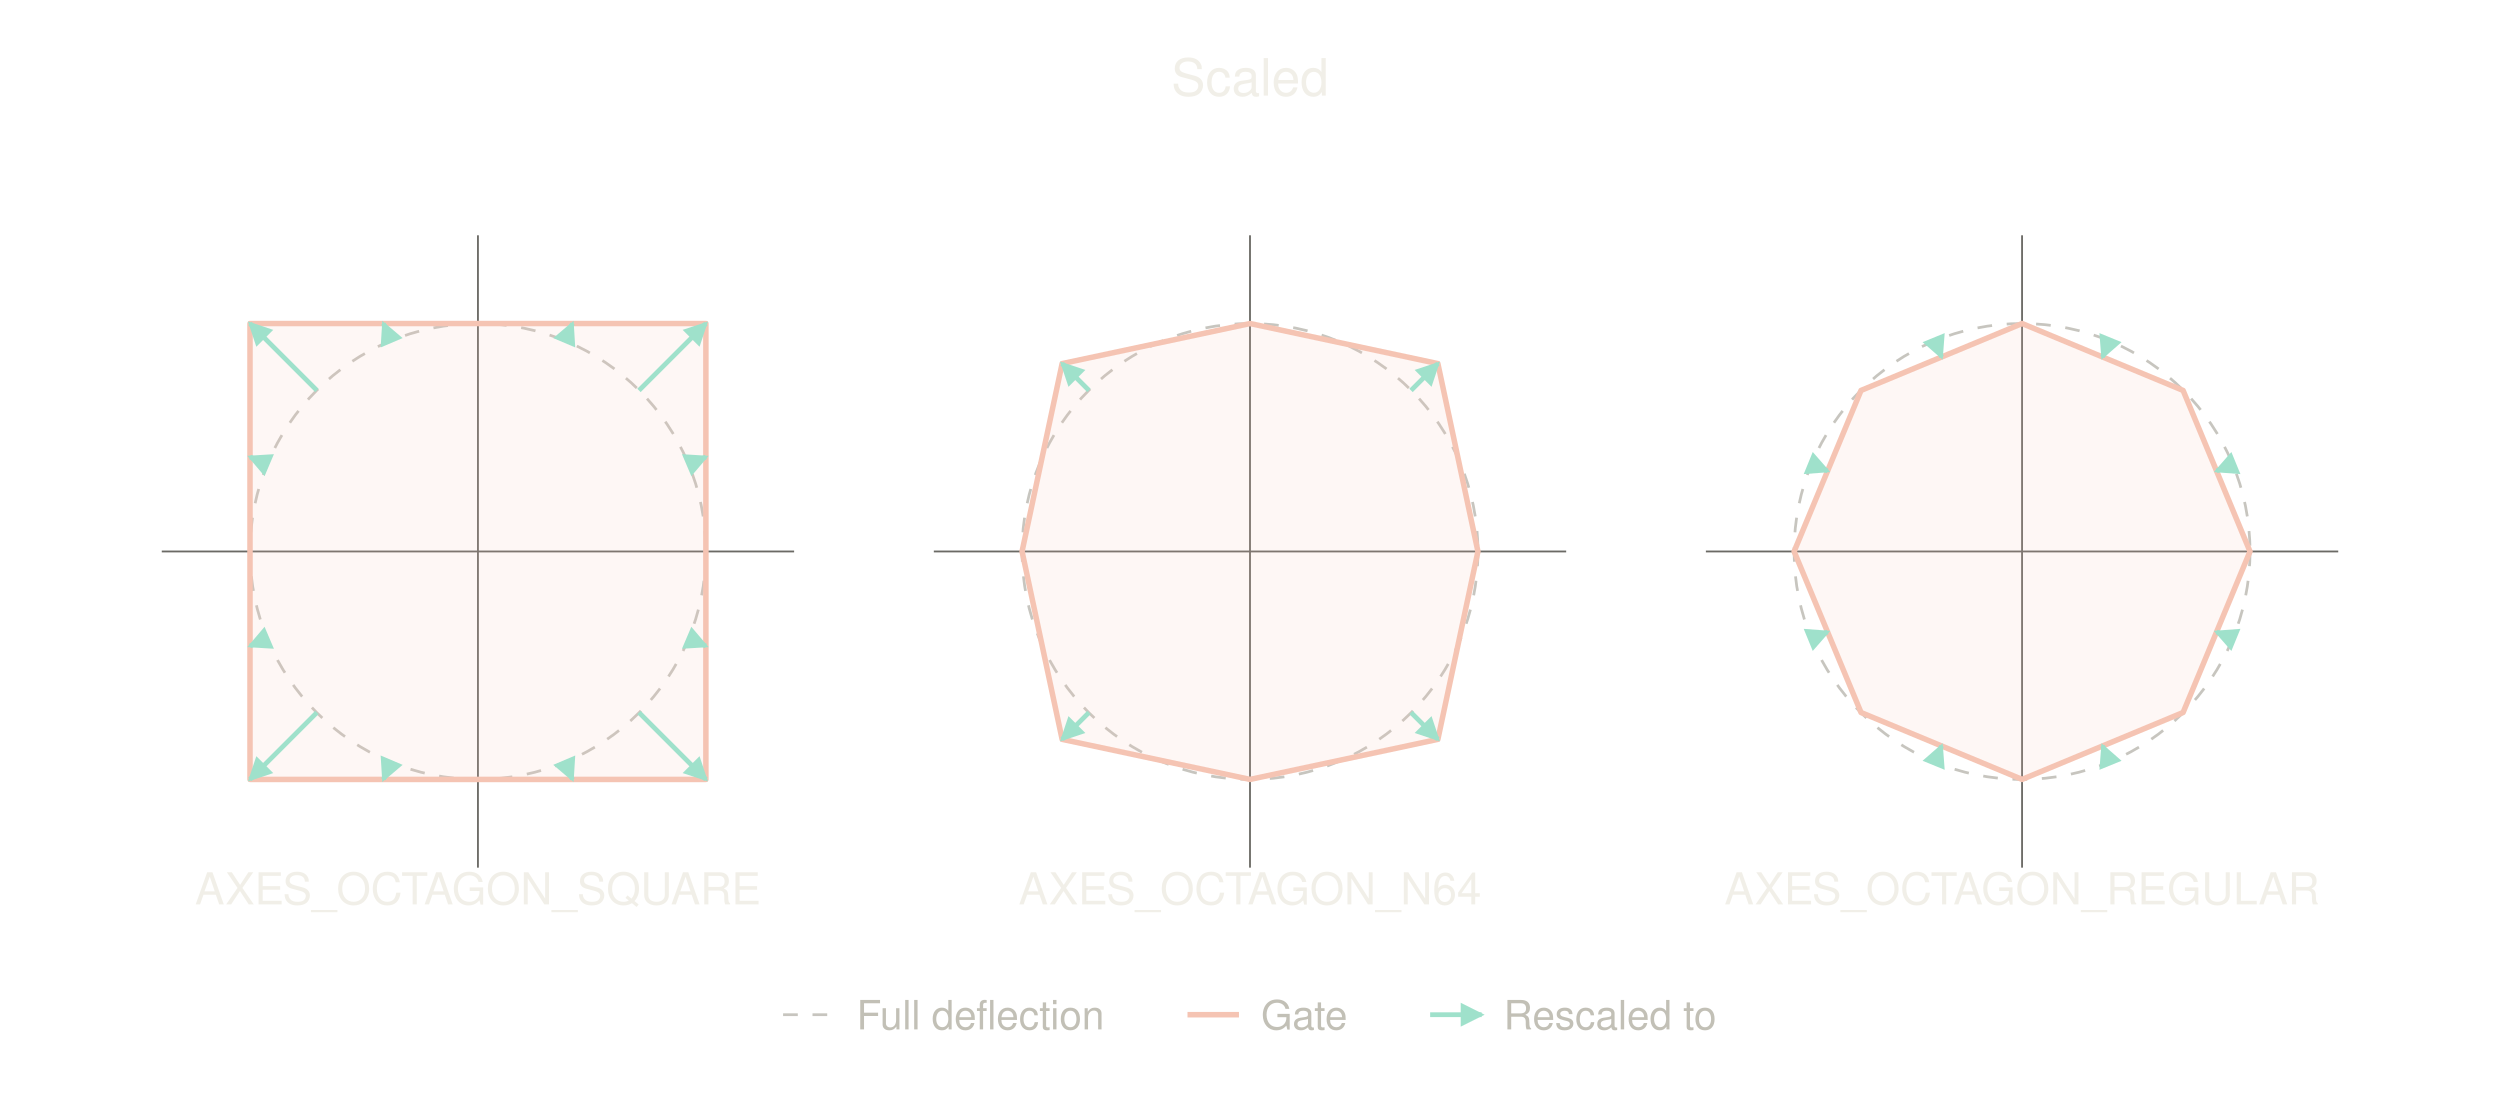
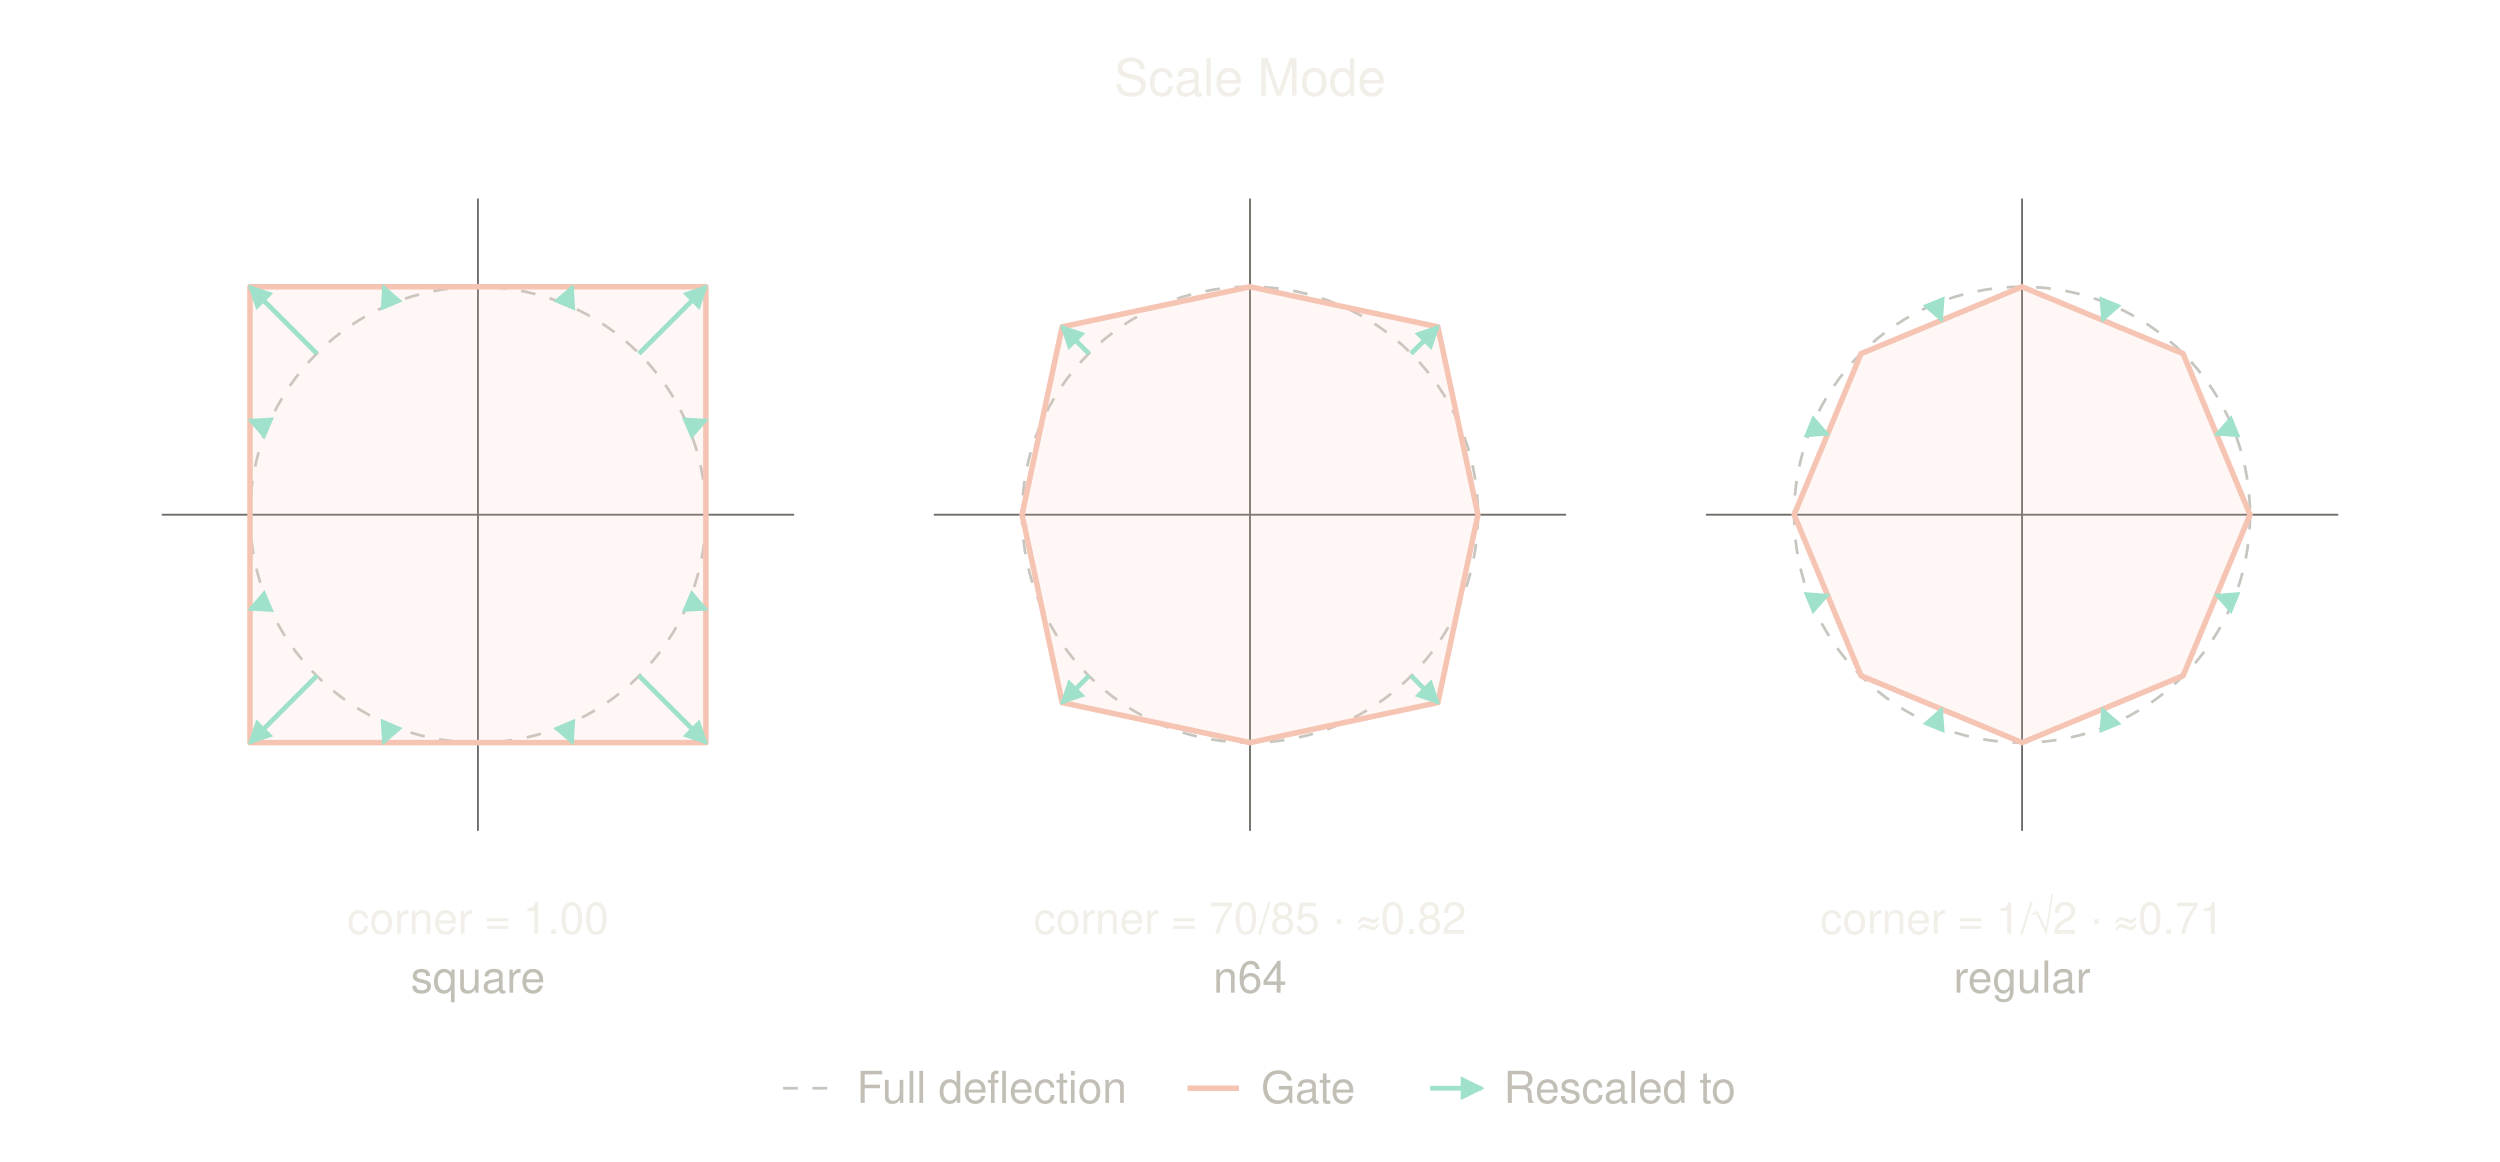
- <svg xmlns="http://www.w3.org/2000/svg" width="680" height="298" viewBox="0 0 680 298" role="img" aria-label="Scaled gates for the three octagon presets">
+ <svg xmlns="http://www.w3.org/2000/svg" width="680" height="316" viewBox="0 0 680 316" role="img" aria-label="Scaled gates for the three octagon presets">
  <defs>
    <marker id="ah" viewBox="0 0 8 8" refX="7" refY="4" markerWidth="5" markerHeight="5" orient="auto">
      <path d="M0,0 L8,4 L0,8 z" fill="#9FE1CB" />
    </marker>
  </defs>
  <style>
  text { font-family: -apple-system, BlinkMacSystemFont, "Segoe UI", Helvetica, Arial, sans-serif; }
  .title { font-size: 14px; font-weight: 500; fill: #F1EFE8; }
-   .col   { font-size: 12px; font-weight: 500; fill: #F1EFE8; }
-   .label { font-size: 11px; fill: #C2C0B6; }
+   .caption { font-size: 12px; font-weight: 500; fill: #F1EFE8; }
+   .label { font-size: 12px; font-weight: 400; fill: #C2C0B6; }
  .axis  { stroke: #6B6A65; stroke-width: 0.5; }
  .hair  { fill: none; stroke: #B4B2A9; stroke-width: 0.75; stroke-dasharray: 4 4; opacity: 0.75; }
  .gate  { fill: #F5C4B3; fill-opacity: 0.14; stroke: #F5C4B3; stroke-width: 1.5; stroke-linejoin: round; }
  .dead  { fill: #F5C4B3; fill-opacity: 0.30; stroke: none; }
  .arrow { stroke: #9FE1CB; stroke-width: 1.3; fill: none; }
</style>
-   <text class="title" x="340" y="26" text-anchor="middle">Scaled</text>
-   <line class="axis" x1="44.0" y1="150" x2="216.0" y2="150" />
-   <line class="axis" x1="130" y1="64.0" x2="130" y2="236.0" />
-   <circle class="hair" cx="130" cy="150" r="62" />
-   <polygon class="gate" points="192.0,150.0 192.0,88.0 130.0,88.0 68.0,88.0 68.0,150.0 68.0,212.0 130.0,212.0 192.0,212.0" />
-   <line class="arrow" marker-end="url(#ah)" x1="187.3" y1="126.3" x2="192.0" y2="124.3" />
-   <line class="arrow" marker-end="url(#ah)" x1="173.8" y1="106.2" x2="192.0" y2="88.0" />
-   <line class="arrow" marker-end="url(#ah)" x1="153.7" y1="92.7" x2="155.7" y2="88.0" />
-   <line class="arrow" marker-end="url(#ah)" x1="106.3" y1="92.7" x2="104.3" y2="88.0" />
-   <line class="arrow" marker-end="url(#ah)" x1="86.2" y1="106.2" x2="68.0" y2="88.0" />
-   <line class="arrow" marker-end="url(#ah)" x1="72.7" y1="126.3" x2="68.0" y2="124.3" />
-   <line class="arrow" marker-end="url(#ah)" x1="72.7" y1="173.7" x2="68.0" y2="175.7" />
-   <line class="arrow" marker-end="url(#ah)" x1="86.2" y1="193.8" x2="68.0" y2="212.0" />
-   <line class="arrow" marker-end="url(#ah)" x1="106.3" y1="207.3" x2="104.3" y2="212.0" />
-   <line class="arrow" marker-end="url(#ah)" x1="153.7" y1="207.3" x2="155.7" y2="212.0" />
-   <line class="arrow" marker-end="url(#ah)" x1="173.8" y1="193.8" x2="192.0" y2="212.0" />
-   <line class="arrow" marker-end="url(#ah)" x1="187.3" y1="173.7" x2="192.0" y2="175.7" />
-   <text class="col" x="130" y="246" text-anchor="middle">AXES_OCTAGON_SQUARE</text>
-   <line class="axis" x1="254.0" y1="150" x2="426.0" y2="150" />
-   <line class="axis" x1="340" y1="64.0" x2="340" y2="236.0" />
-   <circle class="hair" cx="340" cy="150" r="62" />
-   <polygon class="gate" points="402.0,150.0 391.1,98.9 340.0,88.0 288.9,98.9 278.0,150.0 288.9,201.1 340.0,212.0 391.1,201.1" />
-   <line class="arrow" marker-end="url(#ah)" x1="383.8" y1="106.2" x2="391.1" y2="98.9" />
-   <line class="arrow" marker-end="url(#ah)" x1="296.2" y1="106.2" x2="288.9" y2="98.9" />
-   <line class="arrow" marker-end="url(#ah)" x1="296.2" y1="193.8" x2="288.9" y2="201.1" />
-   <line class="arrow" marker-end="url(#ah)" x1="383.8" y1="193.8" x2="391.1" y2="201.1" />
-   <text class="col" x="340" y="246" text-anchor="middle">AXES_OCTAGON_N64</text>
-   <line class="axis" x1="464.0" y1="150" x2="636.0" y2="150" />
-   <line class="axis" x1="550" y1="64.0" x2="550" y2="236.0" />
-   <circle class="hair" cx="550" cy="150" r="62" />
-   <polygon class="gate" points="612.0,150.0 593.8,106.2 550.0,88.0 506.2,106.2 488.0,150.0 506.2,193.8 550.0,212.0 593.8,193.8" />
-   <line class="arrow" marker-end="url(#ah)" x1="607.3" y1="126.3" x2="602.9" y2="128.1" />
-   <line class="arrow" marker-end="url(#ah)" x1="573.7" y1="92.7" x2="571.9" y2="97.1" />
-   <line class="arrow" marker-end="url(#ah)" x1="526.3" y1="92.7" x2="528.1" y2="97.1" />
-   <line class="arrow" marker-end="url(#ah)" x1="492.7" y1="126.3" x2="497.1" y2="128.1" />
-   <line class="arrow" marker-end="url(#ah)" x1="492.7" y1="173.7" x2="497.1" y2="171.9" />
-   <line class="arrow" marker-end="url(#ah)" x1="526.3" y1="207.3" x2="528.1" y2="202.9" />
-   <line class="arrow" marker-end="url(#ah)" x1="573.7" y1="207.3" x2="571.9" y2="202.9" />
-   <line class="arrow" marker-end="url(#ah)" x1="607.3" y1="173.7" x2="602.9" y2="171.9" />
-   <text class="col" x="550" y="246" text-anchor="middle">AXES_OCTAGON_REGULAR</text>
-   <line class="hair" x1="213.0" y1="276" x2="227.0" y2="276" />
-   <text class="label" x="233.0" y="280">Full deflection</text>
-   <line class="gate" x1="323.0" y1="276" x2="337.0" y2="276" />
-   <text class="label" x="343.0" y="280">Gate</text>
-   <line class="arrow" marker-end="url(#ah)" x1="389.0" y1="276" x2="403.0" y2="276" />
-   <text class="label" x="409.0" y="280">Rescaled to</text>
+   <text class="title" x="340" y="26" text-anchor="middle">Scale Mode</text>
+   <g transform="translate(0,-10)">
+     <line class="axis" x1="44.0" y1="150" x2="216.0" y2="150" />
+     <line class="axis" x1="130" y1="64.0" x2="130" y2="236.0" />
+     <circle class="hair" cx="130" cy="150" r="62" />
+     <polygon class="gate" points="192.0,150.0 192.0,88.0 130.0,88.0 68.0,88.0 68.0,150.0 68.0,212.0 130.0,212.0 192.0,212.0" />
+     <line class="arrow" marker-end="url(#ah)" x1="187.3" y1="126.3" x2="192.0" y2="124.3" />
+     <line class="arrow" marker-end="url(#ah)" x1="173.8" y1="106.2" x2="192.0" y2="88.0" />
+     <line class="arrow" marker-end="url(#ah)" x1="153.7" y1="92.7" x2="155.7" y2="88.0" />
+     <line class="arrow" marker-end="url(#ah)" x1="106.3" y1="92.7" x2="104.3" y2="88.0" />
+     <line class="arrow" marker-end="url(#ah)" x1="86.2" y1="106.2" x2="68.0" y2="88.0" />
+     <line class="arrow" marker-end="url(#ah)" x1="72.7" y1="126.3" x2="68.0" y2="124.3" />
+     <line class="arrow" marker-end="url(#ah)" x1="72.7" y1="173.7" x2="68.0" y2="175.7" />
+     <line class="arrow" marker-end="url(#ah)" x1="86.2" y1="193.8" x2="68.0" y2="212.0" />
+     <line class="arrow" marker-end="url(#ah)" x1="106.3" y1="207.3" x2="104.3" y2="212.0" />
+     <line class="arrow" marker-end="url(#ah)" x1="153.7" y1="207.3" x2="155.7" y2="212.0" />
+     <line class="arrow" marker-end="url(#ah)" x1="173.8" y1="193.8" x2="192.0" y2="212.0" />
+     <line class="arrow" marker-end="url(#ah)" x1="187.3" y1="173.7" x2="192.0" y2="175.7" />
+     <text class="caption" x="130" y="264" text-anchor="middle">corner = 1.00</text>
+     <text class="label" x="130" y="280" text-anchor="middle">square</text>
+     <line class="axis" x1="254.0" y1="150" x2="426.0" y2="150" />
+     <line class="axis" x1="340" y1="64.0" x2="340" y2="236.0" />
+     <circle class="hair" cx="340" cy="150" r="62" />
+     <polygon class="gate" points="402.0,150.0 391.1,98.9 340.0,88.0 288.9,98.9 278.0,150.0 288.9,201.1 340.0,212.0 391.1,201.1" />
+     <line class="arrow" marker-end="url(#ah)" x1="383.8" y1="106.2" x2="391.1" y2="98.9" />
+     <line class="arrow" marker-end="url(#ah)" x1="296.2" y1="106.2" x2="288.9" y2="98.9" />
+     <line class="arrow" marker-end="url(#ah)" x1="296.2" y1="193.8" x2="288.9" y2="201.1" />
+     <line class="arrow" marker-end="url(#ah)" x1="383.8" y1="193.8" x2="391.1" y2="201.1" />
+     <text class="caption" x="340" y="264" text-anchor="middle">corner = 70/85 · ≈0.82</text>
+     <text class="label" x="340" y="280" text-anchor="middle">n64</text>
+     <line class="axis" x1="464.0" y1="150" x2="636.0" y2="150" />
+     <line class="axis" x1="550" y1="64.0" x2="550" y2="236.0" />
+     <circle class="hair" cx="550" cy="150" r="62" />
+     <polygon class="gate" points="612.0,150.0 593.8,106.2 550.0,88.0 506.2,106.2 488.0,150.0 506.2,193.8 550.0,212.0 593.8,193.8" />
+     <line class="arrow" marker-end="url(#ah)" x1="607.3" y1="126.3" x2="602.9" y2="128.1" />
+     <line class="arrow" marker-end="url(#ah)" x1="573.7" y1="92.7" x2="571.9" y2="97.1" />
+     <line class="arrow" marker-end="url(#ah)" x1="526.3" y1="92.7" x2="528.1" y2="97.1" />
+     <line class="arrow" marker-end="url(#ah)" x1="492.7" y1="126.3" x2="497.1" y2="128.1" />
+     <line class="arrow" marker-end="url(#ah)" x1="492.7" y1="173.7" x2="497.1" y2="171.9" />
+     <line class="arrow" marker-end="url(#ah)" x1="526.3" y1="207.3" x2="528.1" y2="202.9" />
+     <line class="arrow" marker-end="url(#ah)" x1="573.7" y1="207.3" x2="571.9" y2="202.9" />
+     <line class="arrow" marker-end="url(#ah)" x1="607.3" y1="173.7" x2="602.9" y2="171.9" />
+     <text class="caption" x="550" y="264" text-anchor="middle">corner = 1/√2 · ≈0.71</text>
+     <text class="label" x="550" y="280" text-anchor="middle">regular</text>
+   </g>
+   <line class="hair" x1="213.0" y1="296" x2="227.0" y2="296" />
+   <text class="label" x="233.0" y="300">Full deflection</text>
+   <line class="gate" x1="323.0" y1="296" x2="337.0" y2="296" />
+   <text class="label" x="343.0" y="300">Gate</text>
+   <line class="arrow" marker-end="url(#ah)" x1="389.0" y1="296" x2="403.0" y2="296" />
+   <text class="label" x="409.0" y="300">Rescaled to</text>
</svg>
